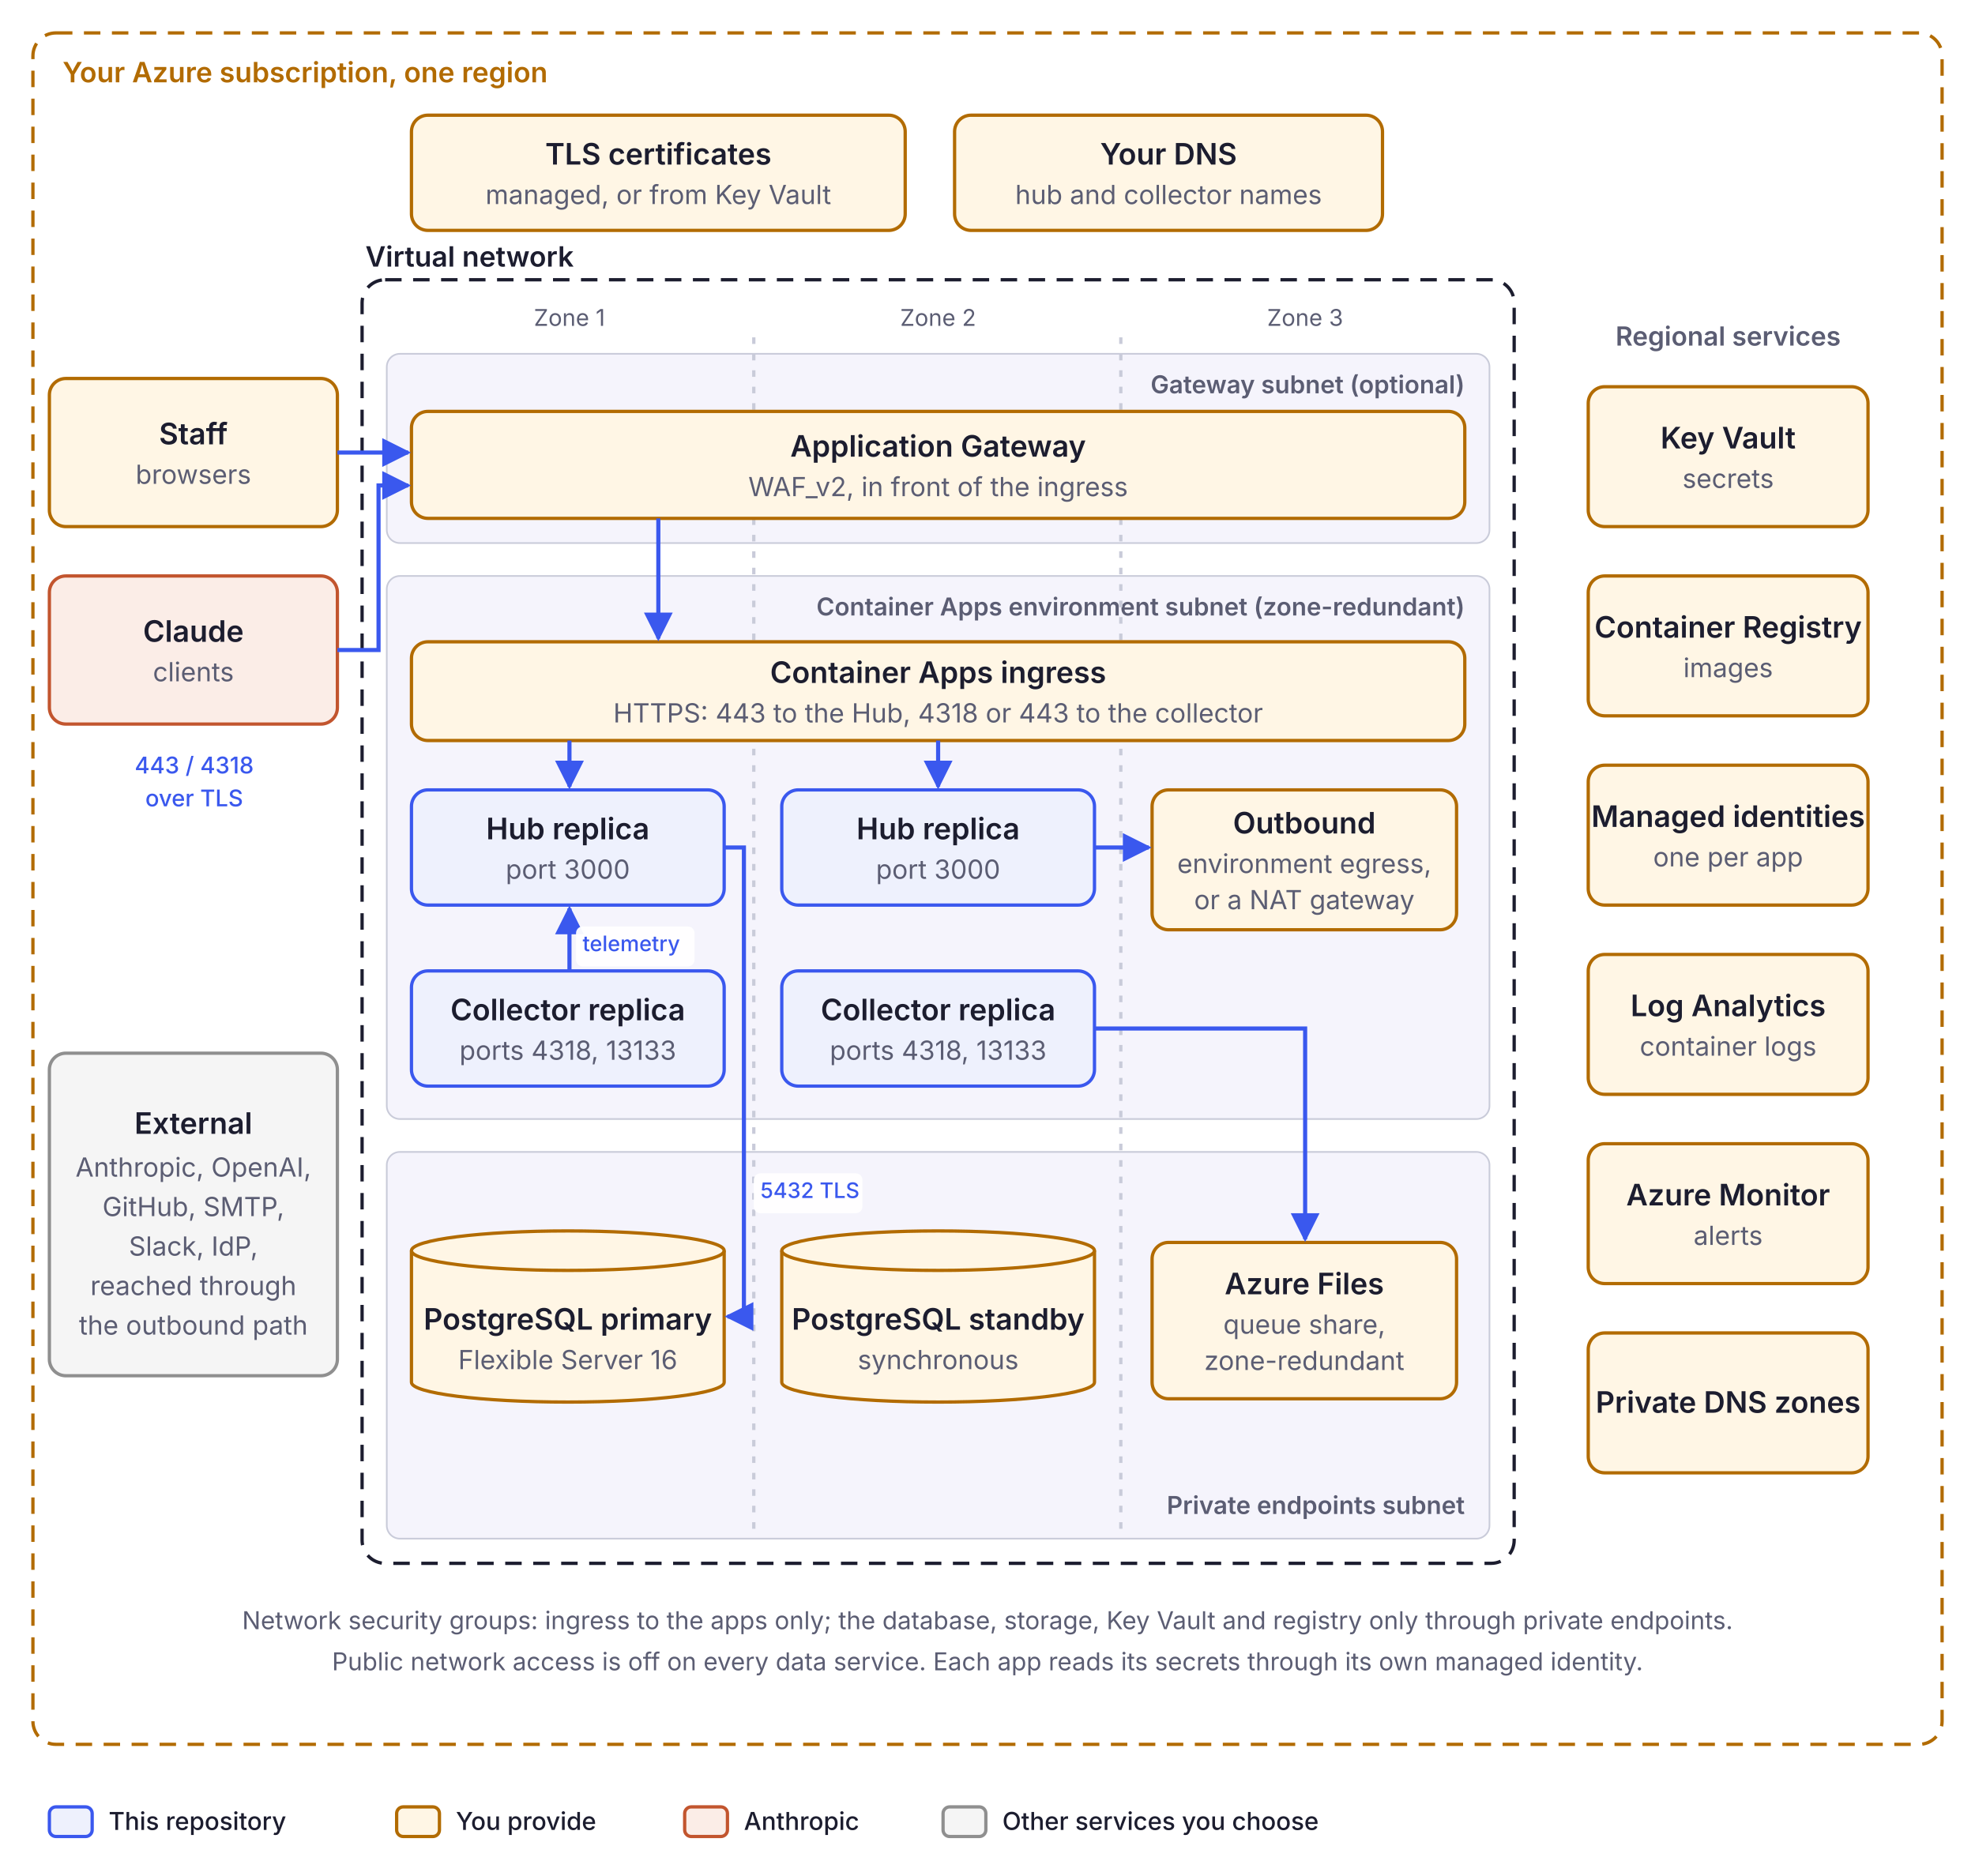
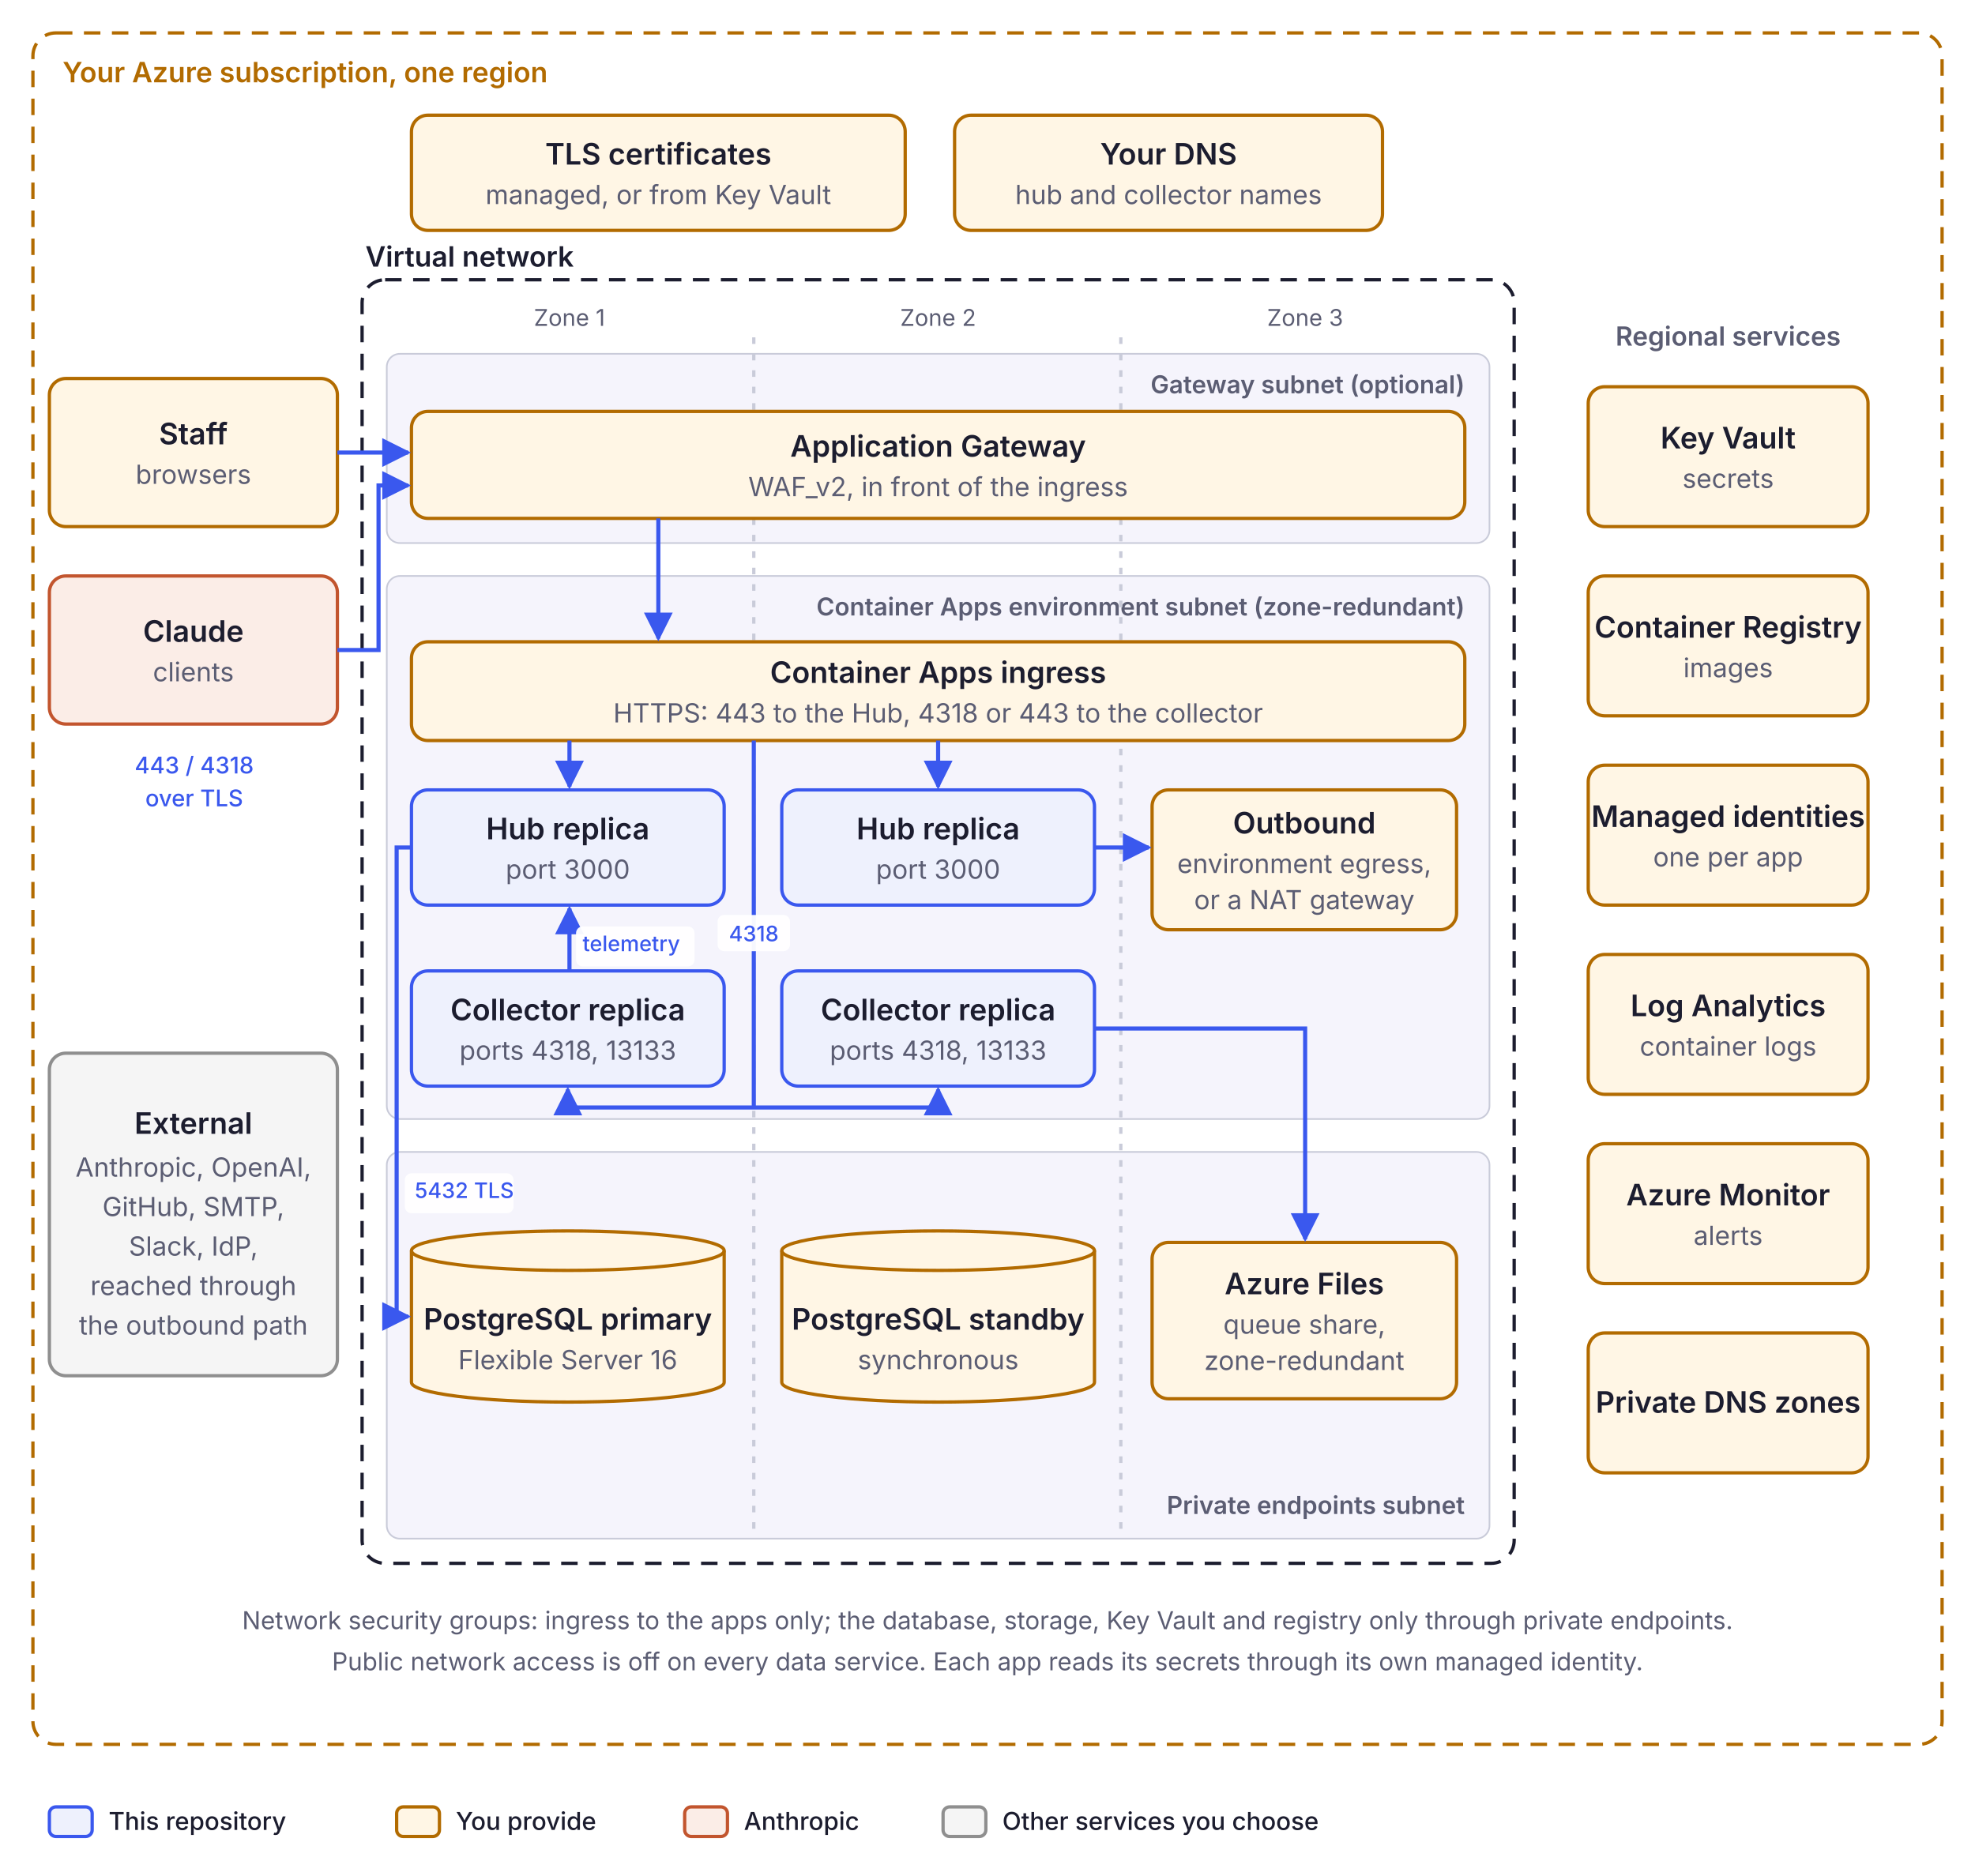
<svg xmlns="http://www.w3.org/2000/svg" width="1200" height="1140" viewBox="0 0 1200 1140">
  <defs>
    <marker id="ha" viewBox="0 0 10 10" refX="9" refY="5" markerWidth="7" markerHeight="7" orient="auto">
      <path d="M0,0 L10,5 L0,10 z" fill="#3A58EE" />
    </marker>
  </defs>
  <rect width="1200" height="1140" fill="#FFFFFF" />
  <rect x="20" y="20" width="1160" height="1040" rx="14" fill="none" stroke="#B26B00" stroke-width="2" stroke-dasharray="10 7" />
  <text x="38" y="50" font-family="Inter, 'Segoe UI', Arial, sans-serif" font-size="17" font-weight="600" fill="#B26B00" text-anchor="start">Your Azure subscription, one region</text>
  <rect x="250" y="70" width="300" height="70" rx="10" fill="#FFF6E5" stroke="#B26B00" stroke-width="2" />
  <text x="400.0" y="100.0" font-family="Inter, 'Segoe UI', Arial, sans-serif" font-size="18" font-weight="600" fill="#1C1D2F" text-anchor="middle">TLS certificates</text>
  <text x="400.0" y="124.0" font-family="Inter, 'Segoe UI', Arial, sans-serif" font-size="16" font-weight="400" fill="#5B5D73" text-anchor="middle">managed, or from Key Vault</text>
  <rect x="580" y="70" width="260" height="70" rx="10" fill="#FFF6E5" stroke="#B26B00" stroke-width="2" />
  <text x="710.0" y="100.0" font-family="Inter, 'Segoe UI', Arial, sans-serif" font-size="18" font-weight="600" fill="#1C1D2F" text-anchor="middle">Your DNS</text>
  <text x="710.0" y="124.0" font-family="Inter, 'Segoe UI', Arial, sans-serif" font-size="16" font-weight="400" fill="#5B5D73" text-anchor="middle">hub and collector names</text>
  <rect x="220" y="170" width="700" height="780" rx="14" fill="none" stroke="#1C1D2F" stroke-width="2" stroke-dasharray="10 7" />
  <text x="222" y="162" font-family="Inter, 'Segoe UI', Arial, sans-serif" font-size="17" font-weight="600" fill="#1C1D2F" text-anchor="start">Virtual network</text>
  <rect x="235" y="215" width="670" height="115" rx="8" fill="#F5F4FC" stroke="#C9CBD9" />
  <text x="890" y="239" font-family="Inter, 'Segoe UI', Arial, sans-serif" font-size="15" font-weight="600" fill="#5B5D73" text-anchor="end">Gateway subnet (optional)</text>
  <rect x="235" y="350" width="670" height="330" rx="8" fill="#F5F4FC" stroke="#C9CBD9" />
  <text x="890" y="374" font-family="Inter, 'Segoe UI', Arial, sans-serif" font-size="15" font-weight="600" fill="#5B5D73" text-anchor="end">Container Apps environment subnet (zone-redundant)</text>
  <rect x="235" y="700" width="670" height="235" rx="8" fill="#F5F4FC" stroke="#C9CBD9" />
  <text x="890" y="920" font-family="Inter, 'Segoe UI', Arial, sans-serif" font-size="15" font-weight="600" fill="#5B5D73" text-anchor="end">Private endpoints subnet</text>
  <text x="346" y="198" font-family="Inter, 'Segoe UI', Arial, sans-serif" font-size="14" font-weight="400" fill="#5B5D73" text-anchor="middle">Zone 1</text>
  <text x="570" y="198" font-family="Inter, 'Segoe UI', Arial, sans-serif" font-size="14" font-weight="400" fill="#5B5D73" text-anchor="middle">Zone 2</text>
  <text x="793" y="198" font-family="Inter, 'Segoe UI', Arial, sans-serif" font-size="14" font-weight="400" fill="#5B5D73" text-anchor="middle">Zone 3</text>
  <line x1="458" y1="205" x2="458" y2="935" stroke="#C9CBD9" stroke-width="2" stroke-dasharray="4 6" />
  <line x1="681" y1="205" x2="681" y2="935" stroke="#C9CBD9" stroke-width="2" stroke-dasharray="4 6" />
  <rect x="250" y="250" width="640" height="65" rx="10" fill="#FFF6E5" stroke="#B26B00" stroke-width="2" />
  <text x="570.0" y="277.5" font-family="Inter, 'Segoe UI', Arial, sans-serif" font-size="18" font-weight="600" fill="#1C1D2F" text-anchor="middle">Application Gateway</text>
  <text x="570.0" y="301.5" font-family="Inter, 'Segoe UI', Arial, sans-serif" font-size="16" font-weight="400" fill="#5B5D73" text-anchor="middle">WAF_v2, in front of the ingress</text>
  <rect x="250" y="390" width="640" height="60" rx="10" fill="#FFF6E5" stroke="#B26B00" stroke-width="2" />
  <text x="570.0" y="415.0" font-family="Inter, 'Segoe UI', Arial, sans-serif" font-size="18" font-weight="600" fill="#1C1D2F" text-anchor="middle">Container Apps ingress</text>
  <text x="570.0" y="439.0" font-family="Inter, 'Segoe UI', Arial, sans-serif" font-size="16" font-weight="400" fill="#5B5D73" text-anchor="middle">HTTPS: 443 to the Hub, 4318 or 443 to the collector</text>
  <rect x="250" y="480" width="190" height="70" rx="10" fill="#EEF1FD" stroke="#3A58EE" stroke-width="2" />
  <text x="345.0" y="510.0" font-family="Inter, 'Segoe UI', Arial, sans-serif" font-size="18" font-weight="600" fill="#1C1D2F" text-anchor="middle">Hub replica</text>
  <text x="345.0" y="534.0" font-family="Inter, 'Segoe UI', Arial, sans-serif" font-size="16" font-weight="400" fill="#5B5D73" text-anchor="middle">port 3000</text>
  <rect x="475" y="480" width="190" height="70" rx="10" fill="#EEF1FD" stroke="#3A58EE" stroke-width="2" />
  <text x="570.0" y="510.0" font-family="Inter, 'Segoe UI', Arial, sans-serif" font-size="18" font-weight="600" fill="#1C1D2F" text-anchor="middle">Hub replica</text>
  <text x="570.0" y="534.0" font-family="Inter, 'Segoe UI', Arial, sans-serif" font-size="16" font-weight="400" fill="#5B5D73" text-anchor="middle">port 3000</text>
  <rect x="250" y="590" width="190" height="70" rx="10" fill="#EEF1FD" stroke="#3A58EE" stroke-width="2" />
  <text x="345.0" y="620.0" font-family="Inter, 'Segoe UI', Arial, sans-serif" font-size="18" font-weight="600" fill="#1C1D2F" text-anchor="middle">Collector replica</text>
  <text x="345.0" y="644.0" font-family="Inter, 'Segoe UI', Arial, sans-serif" font-size="16" font-weight="400" fill="#5B5D73" text-anchor="middle">ports 4318, 13133</text>
  <rect x="475" y="590" width="190" height="70" rx="10" fill="#EEF1FD" stroke="#3A58EE" stroke-width="2" />
  <text x="570.0" y="620.0" font-family="Inter, 'Segoe UI', Arial, sans-serif" font-size="18" font-weight="600" fill="#1C1D2F" text-anchor="middle">Collector replica</text>
  <text x="570.0" y="644.0" font-family="Inter, 'Segoe UI', Arial, sans-serif" font-size="16" font-weight="400" fill="#5B5D73" text-anchor="middle">ports 4318, 13133</text>
  <rect x="700" y="480" width="185" height="85" rx="10" fill="#FFF6E5" stroke="#B26B00" stroke-width="2" />
  <text x="792.5" y="506.5" font-family="Inter, 'Segoe UI', Arial, sans-serif" font-size="18" font-weight="600" fill="#1C1D2F" text-anchor="middle">Outbound</text>
  <text x="792.5" y="530.5" font-family="Inter, 'Segoe UI', Arial, sans-serif" font-size="16" font-weight="400" fill="#5B5D73" text-anchor="middle">environment egress,</text>
  <text x="792.5" y="552.5" font-family="Inter, 'Segoe UI', Arial, sans-serif" font-size="16" font-weight="400" fill="#5B5D73" text-anchor="middle">or a NAT gateway</text>
  <path d="M250,760 a95.0,12 0 0,1 190,0 v80 a95.0,12 0 0,1 -190,0 z" fill="#FFF6E5" stroke="#B26B00" stroke-width="2" />
  <path d="M250,760 a95.0,12 0 0,0 190,0" fill="none" stroke="#B26B00" stroke-width="2" />
  <text x="345.0" y="808.0" font-family="Inter, 'Segoe UI', Arial, sans-serif" font-size="18" font-weight="600" fill="#1C1D2F" text-anchor="middle">PostgreSQL primary</text>
  <text x="345.0" y="832.0" font-family="Inter, 'Segoe UI', Arial, sans-serif" font-size="16" font-weight="400" fill="#5B5D73" text-anchor="middle">Flexible Server 16</text>
  <path d="M475,760 a95.0,12 0 0,1 190,0 v80 a95.0,12 0 0,1 -190,0 z" fill="#FFF6E5" stroke="#B26B00" stroke-width="2" />
  <path d="M475,760 a95.0,12 0 0,0 190,0" fill="none" stroke="#B26B00" stroke-width="2" />
  <text x="570.0" y="808.0" font-family="Inter, 'Segoe UI', Arial, sans-serif" font-size="18" font-weight="600" fill="#1C1D2F" text-anchor="middle">PostgreSQL standby</text>
  <text x="570.0" y="832.0" font-family="Inter, 'Segoe UI', Arial, sans-serif" font-size="16" font-weight="400" fill="#5B5D73" text-anchor="middle">synchronous</text>
  <rect x="700" y="755" width="185" height="95" rx="10" fill="#FFF6E5" stroke="#B26B00" stroke-width="2" />
  <text x="792.5" y="786.5" font-family="Inter, 'Segoe UI', Arial, sans-serif" font-size="18" font-weight="600" fill="#1C1D2F" text-anchor="middle">Azure Files</text>
  <text x="792.5" y="810.5" font-family="Inter, 'Segoe UI', Arial, sans-serif" font-size="16" font-weight="400" fill="#5B5D73" text-anchor="middle">queue share,</text>
  <text x="792.5" y="832.5" font-family="Inter, 'Segoe UI', Arial, sans-serif" font-size="16" font-weight="400" fill="#5B5D73" text-anchor="middle">zone-redundant</text>
  <text x="1050" y="210" font-family="Inter, 'Segoe UI', Arial, sans-serif" font-size="16" font-weight="600" fill="#5B5D73" text-anchor="middle">Regional services</text>
  <rect x="965" y="235" width="170" height="85" rx="10" fill="#FFF6E5" stroke="#B26B00" stroke-width="2" />
  <text x="1050.0" y="272.5" font-family="Inter, 'Segoe UI', Arial, sans-serif" font-size="18" font-weight="600" fill="#1C1D2F" text-anchor="middle">Key Vault</text>
  <text x="1050.0" y="296.5" font-family="Inter, 'Segoe UI', Arial, sans-serif" font-size="16" font-weight="400" fill="#5B5D73" text-anchor="middle">secrets</text>
  <rect x="965" y="350" width="170" height="85" rx="10" fill="#FFF6E5" stroke="#B26B00" stroke-width="2" />
  <text x="1050.0" y="387.5" font-family="Inter, 'Segoe UI', Arial, sans-serif" font-size="18" font-weight="600" fill="#1C1D2F" text-anchor="middle">Container Registry</text>
  <text x="1050.0" y="411.5" font-family="Inter, 'Segoe UI', Arial, sans-serif" font-size="16" font-weight="400" fill="#5B5D73" text-anchor="middle">images</text>
  <rect x="965" y="465" width="170" height="85" rx="10" fill="#FFF6E5" stroke="#B26B00" stroke-width="2" />
  <text x="1050.0" y="502.5" font-family="Inter, 'Segoe UI', Arial, sans-serif" font-size="18" font-weight="600" fill="#1C1D2F" text-anchor="middle">Managed identities</text>
  <text x="1050.0" y="526.5" font-family="Inter, 'Segoe UI', Arial, sans-serif" font-size="16" font-weight="400" fill="#5B5D73" text-anchor="middle">one per app</text>
  <rect x="965" y="580" width="170" height="85" rx="10" fill="#FFF6E5" stroke="#B26B00" stroke-width="2" />
  <text x="1050.0" y="617.5" font-family="Inter, 'Segoe UI', Arial, sans-serif" font-size="18" font-weight="600" fill="#1C1D2F" text-anchor="middle">Log Analytics</text>
  <text x="1050.0" y="641.5" font-family="Inter, 'Segoe UI', Arial, sans-serif" font-size="16" font-weight="400" fill="#5B5D73" text-anchor="middle">container logs</text>
  <rect x="965" y="695" width="170" height="85" rx="10" fill="#FFF6E5" stroke="#B26B00" stroke-width="2" />
  <text x="1050.0" y="732.5" font-family="Inter, 'Segoe UI', Arial, sans-serif" font-size="18" font-weight="600" fill="#1C1D2F" text-anchor="middle">Azure Monitor</text>
  <text x="1050.0" y="756.5" font-family="Inter, 'Segoe UI', Arial, sans-serif" font-size="16" font-weight="400" fill="#5B5D73" text-anchor="middle">alerts</text>
  <rect x="965" y="810" width="170" height="85" rx="10" fill="#FFF6E5" stroke="#B26B00" stroke-width="2" />
  <text x="1050.0" y="858.5" font-family="Inter, 'Segoe UI', Arial, sans-serif" font-size="18" font-weight="600" fill="#1C1D2F" text-anchor="middle">Private DNS zones</text>
  <rect x="30" y="230" width="175" height="90" rx="10" fill="#FFF6E5" stroke="#B26B00" stroke-width="2" />
  <text x="117.5" y="270.0" font-family="Inter, 'Segoe UI', Arial, sans-serif" font-size="18" font-weight="600" fill="#1C1D2F" text-anchor="middle">Staff</text>
  <text x="117.5" y="294.0" font-family="Inter, 'Segoe UI', Arial, sans-serif" font-size="16" font-weight="400" fill="#5B5D73" text-anchor="middle">browsers</text>
  <rect x="30" y="350" width="175" height="90" rx="10" fill="#FBEDE7" stroke="#C2552E" stroke-width="2" />
  <text x="117.5" y="390.0" font-family="Inter, 'Segoe UI', Arial, sans-serif" font-size="18" font-weight="600" fill="#1C1D2F" text-anchor="middle">Claude</text>
  <text x="117.5" y="414.0" font-family="Inter, 'Segoe UI', Arial, sans-serif" font-size="16" font-weight="400" fill="#5B5D73" text-anchor="middle">clients</text>
  <rect x="72.5" y="454" width="91" height="43" rx="4" fill="#FFFFFF" opacity="0.95" />
  <text x="118" y="470" font-family="Inter, 'Segoe UI', Arial, sans-serif" font-size="14" font-weight="500" fill="#3A58EE" text-anchor="middle">443 / 4318</text>
  <text x="118" y="490" font-family="Inter, 'Segoe UI', Arial, sans-serif" font-size="14" font-weight="500" fill="#3A58EE" text-anchor="middle">over TLS</text>
  <rect x="30" y="640" width="175" height="196" rx="10" fill="#F5F5F5" stroke="#8F8F8F" stroke-width="2" />
  <text x="117.5" y="689" font-family="Inter, 'Segoe UI', Arial, sans-serif" font-size="18" font-weight="600" fill="#1C1D2F" text-anchor="middle">External</text>
  <text x="117.5" y="715" font-family="Inter, 'Segoe UI', Arial, sans-serif" font-size="16" font-weight="400" fill="#5B5D73" text-anchor="middle">Anthropic, OpenAI,</text>
  <text x="117.5" y="739" font-family="Inter, 'Segoe UI', Arial, sans-serif" font-size="16" font-weight="400" fill="#5B5D73" text-anchor="middle">GitHub, SMTP,</text>
  <text x="117.5" y="763" font-family="Inter, 'Segoe UI', Arial, sans-serif" font-size="16" font-weight="400" fill="#5B5D73" text-anchor="middle">Slack, IdP,</text>
  <text x="117.5" y="787" font-family="Inter, 'Segoe UI', Arial, sans-serif" font-size="16" font-weight="400" fill="#5B5D73" text-anchor="middle">reached through</text>
  <text x="117.5" y="811" font-family="Inter, 'Segoe UI', Arial, sans-serif" font-size="16" font-weight="400" fill="#5B5D73" text-anchor="middle">the outbound path</text>
  <path d="M205,275 L248,275" fill="none" stroke="#3A58EE" stroke-width="2.5" marker-end="url(#ha)" />
  <path d="M205,395 L230,395 L230,295 L248,295" fill="none" stroke="#3A58EE" stroke-width="2.5" marker-end="url(#ha)" />
  <path d="M400,315 L400,388" fill="none" stroke="#3A58EE" stroke-width="2.5" marker-end="url(#ha)" />
  <path d="M346,450 L346,478" fill="none" stroke="#3A58EE" stroke-width="2.5" marker-end="url(#ha)" />
  <path d="M570,450 L570,478" fill="none" stroke="#3A58EE" stroke-width="2.5" marker-end="url(#ha)" />
  <path d="M346,590 L346,552" fill="none" stroke="#3A58EE" stroke-width="2.5" marker-end="url(#ha)" />
  <rect x="350" y="563" width="72" height="24.25" rx="4" fill="#FFFFFF" opacity="0.95" />
  <text x="354" y="578" font-family="Inter, 'Segoe UI', Arial, sans-serif" font-size="13" font-weight="500" fill="#3A58EE" text-anchor="start">telemetry</text>
  <path d="M665,515 L698,515" fill="none" stroke="#3A58EE" stroke-width="2.5" marker-end="url(#ha)" />
-   <path d="M440,515 L452,515 L452,800 L442,800" fill="none" stroke="#3A58EE" stroke-width="2.5" marker-end="url(#ha)" />
-   <rect x="458" y="713" width="66" height="24.25" rx="4" fill="#FFFFFF" opacity="0.95" />
-   <text x="462" y="728" font-family="Inter, 'Segoe UI', Arial, sans-serif" font-size="13" font-weight="500" fill="#3A58EE" text-anchor="start">5432 TLS</text>
+   <path d="M250,515 L241,515 L241,800 L248,800" fill="none" stroke="#3A58EE" stroke-width="2.5" marker-end="url(#ha)" />
+   <rect x="246" y="713" width="66" height="24.25" rx="4" fill="#FFFFFF" opacity="0.95" />
+   <text x="252" y="728" font-family="Inter, 'Segoe UI', Arial, sans-serif" font-size="13" font-weight="500" fill="#3A58EE" text-anchor="start">5432 TLS</text>
  <path d="M665,625 L793,625 L793,753" fill="none" stroke="#3A58EE" stroke-width="2.5" marker-end="url(#ha)" />
+   <path d="M458,450 L458,673 M345,673 L570,673" fill="none" stroke="#3A58EE" stroke-width="2.5" />
+   <path d="M345,673 L345,662" fill="none" stroke="#3A58EE" stroke-width="2.5" marker-end="url(#ha)" />
+   <path d="M570,673 L570,662" fill="none" stroke="#3A58EE" stroke-width="2.5" marker-end="url(#ha)" />
+   <rect x="436" y="556" width="44" height="22" rx="4" fill="#FFFFFF" opacity="0.95" />
+   <text x="458" y="572" font-family="Inter, 'Segoe UI', Arial, sans-serif" font-size="13" font-weight="500" fill="#3A58EE" text-anchor="middle">4318</text>
  <text x="600" y="990" font-family="Inter, 'Segoe UI', Arial, sans-serif" font-size="15" font-weight="400" fill="#5B5D73" text-anchor="middle">Network security groups: ingress to the apps only; the database, storage, Key Vault and registry only through private endpoints.</text>
  <text x="600" y="1015" font-family="Inter, 'Segoe UI', Arial, sans-serif" font-size="15" font-weight="400" fill="#5B5D73" text-anchor="middle">Public network access is off on every data service. Each app reads its secrets through its own managed identity.</text>
  <rect x="30" y="1098" width="26" height="18" rx="4" fill="#EEF1FD" stroke="#3A58EE" stroke-width="2" />
  <text x="66" y="1112" font-family="Inter, 'Segoe UI', Arial, sans-serif" font-size="15" font-weight="500" fill="#1C1D2F" text-anchor="start">This repository</text>
  <rect x="241" y="1098" width="26" height="18" rx="4" fill="#FFF6E5" stroke="#B26B00" stroke-width="2" />
  <text x="277" y="1112" font-family="Inter, 'Segoe UI', Arial, sans-serif" font-size="15" font-weight="500" fill="#1C1D2F" text-anchor="start">You provide</text>
  <rect x="416" y="1098" width="26" height="18" rx="4" fill="#FBEDE7" stroke="#C2552E" stroke-width="2" />
  <text x="452" y="1112" font-family="Inter, 'Segoe UI', Arial, sans-serif" font-size="15" font-weight="500" fill="#1C1D2F" text-anchor="start">Anthropic</text>
  <rect x="573" y="1098" width="26" height="18" rx="4" fill="#F5F5F5" stroke="#8F8F8F" stroke-width="2" />
  <text x="609" y="1112" font-family="Inter, 'Segoe UI', Arial, sans-serif" font-size="15" font-weight="500" fill="#1C1D2F" text-anchor="start">Other services you choose</text>
</svg>
